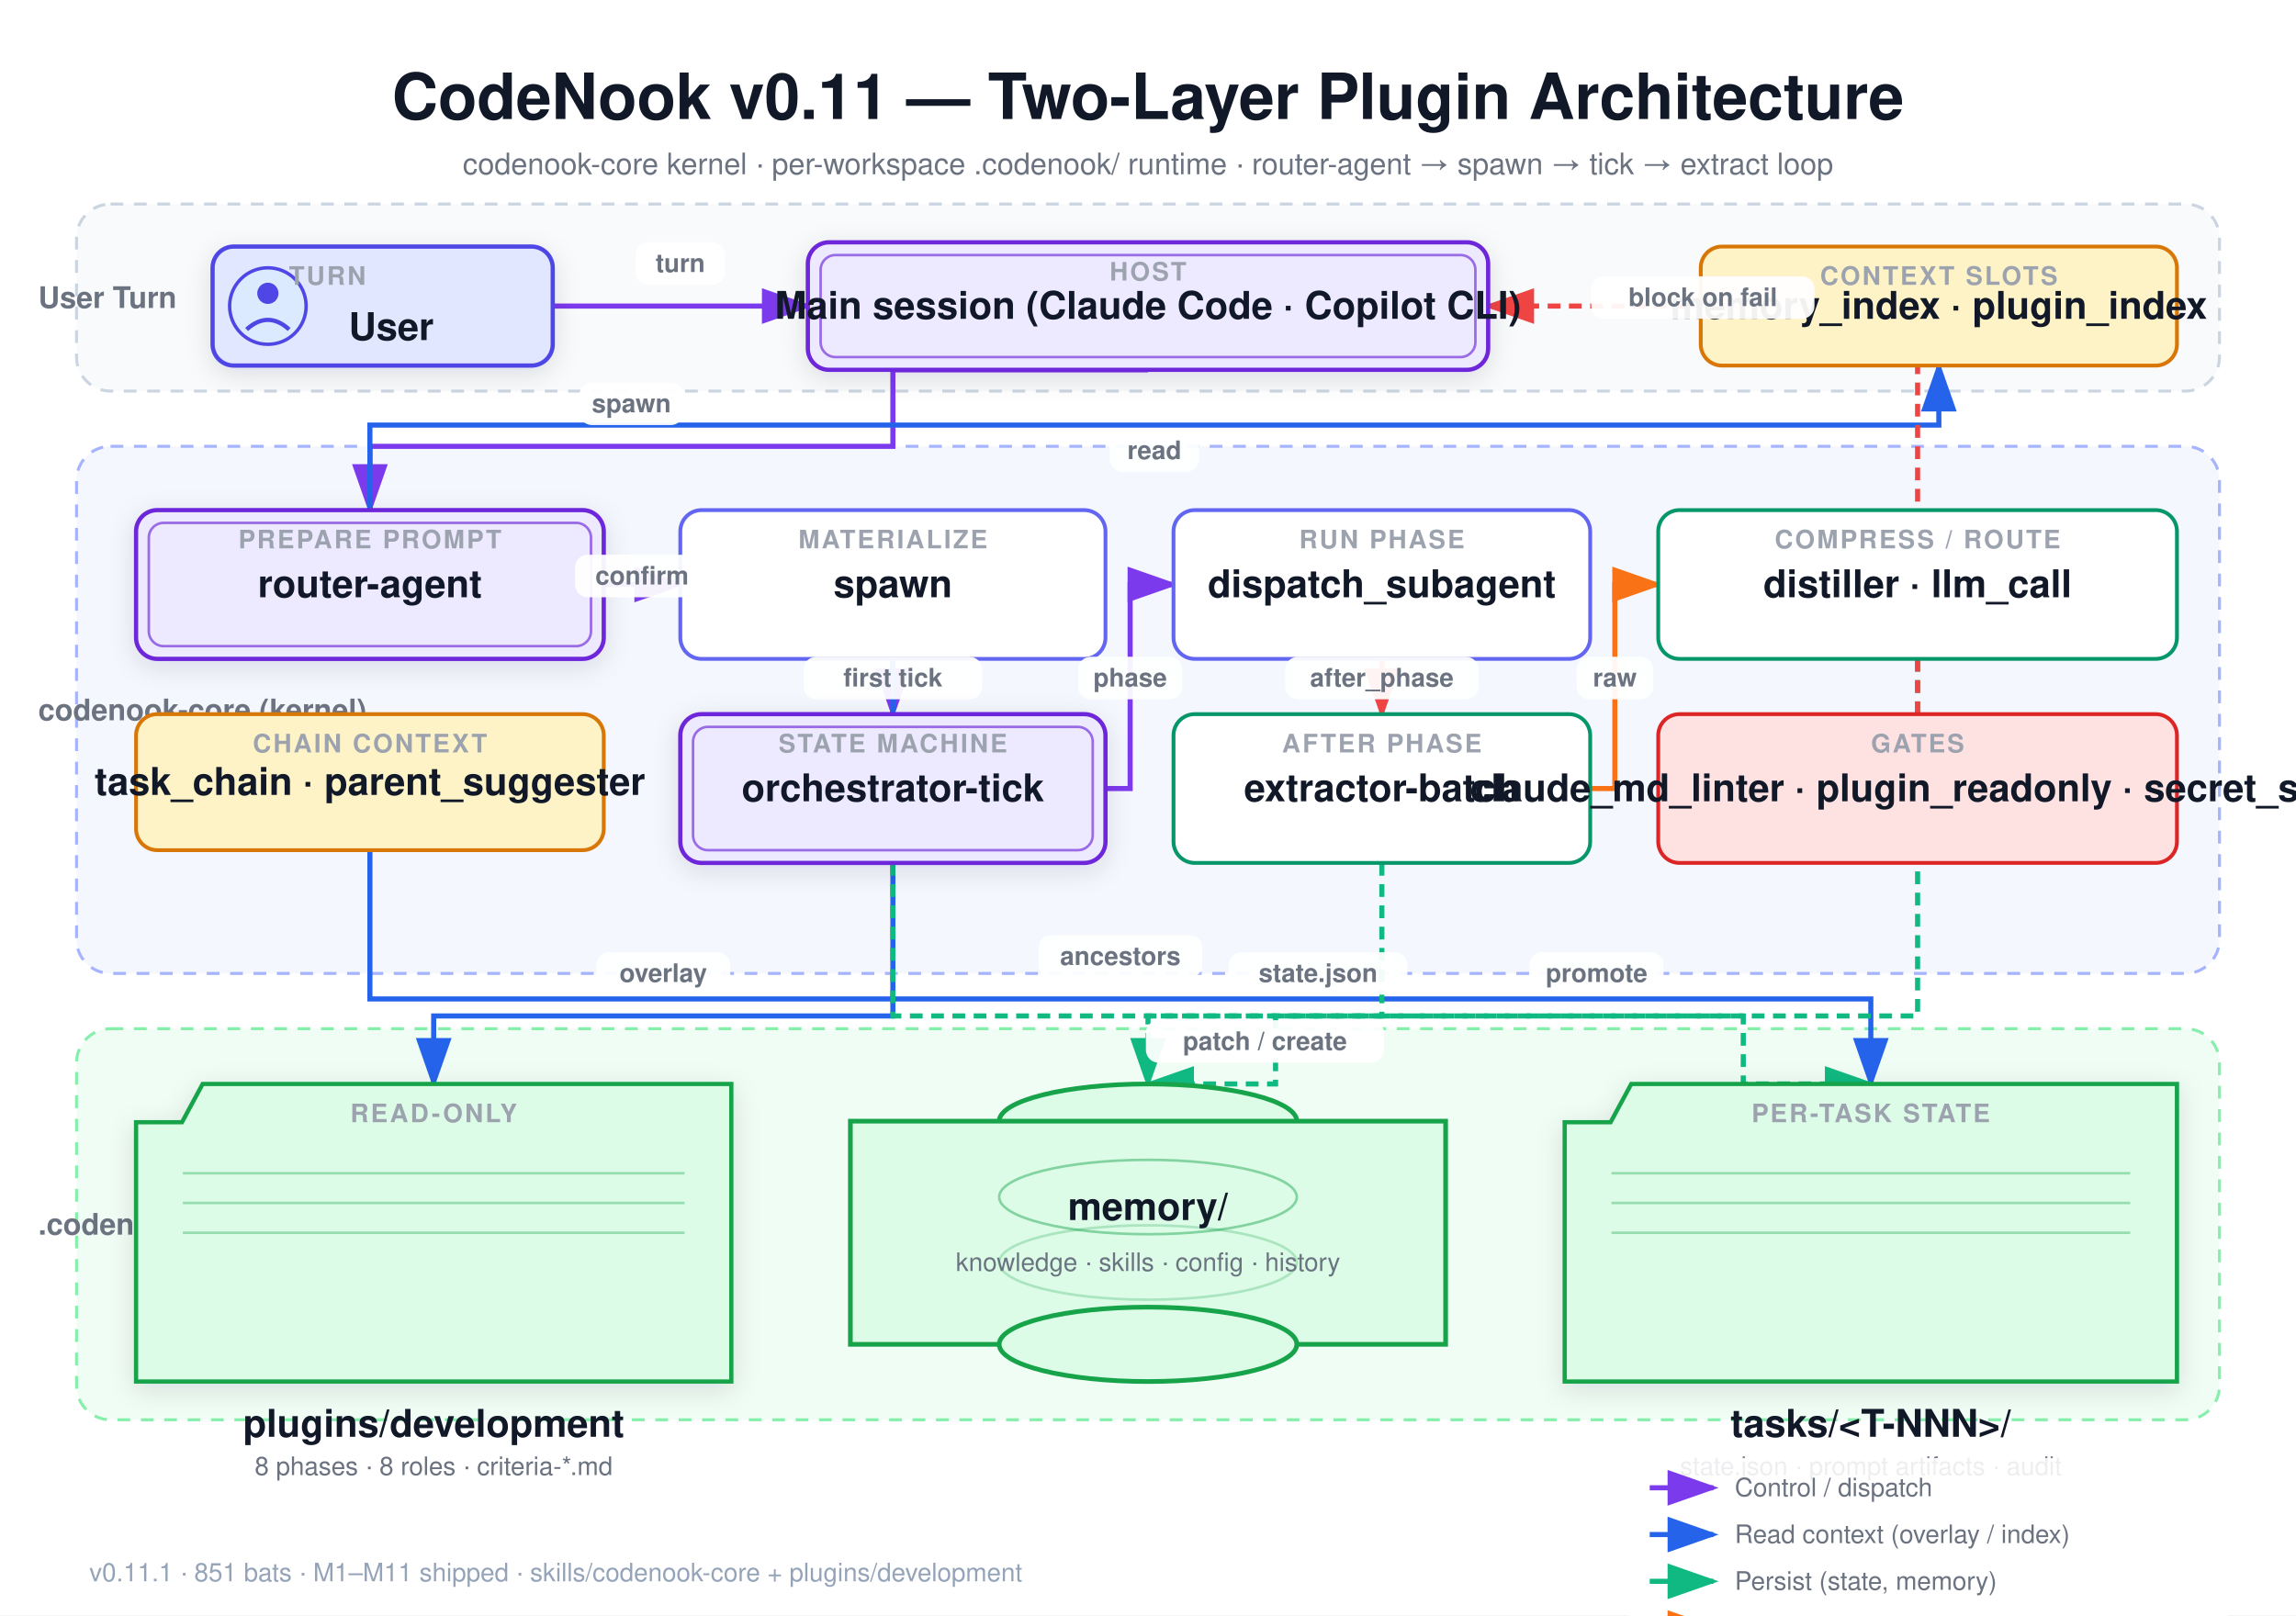
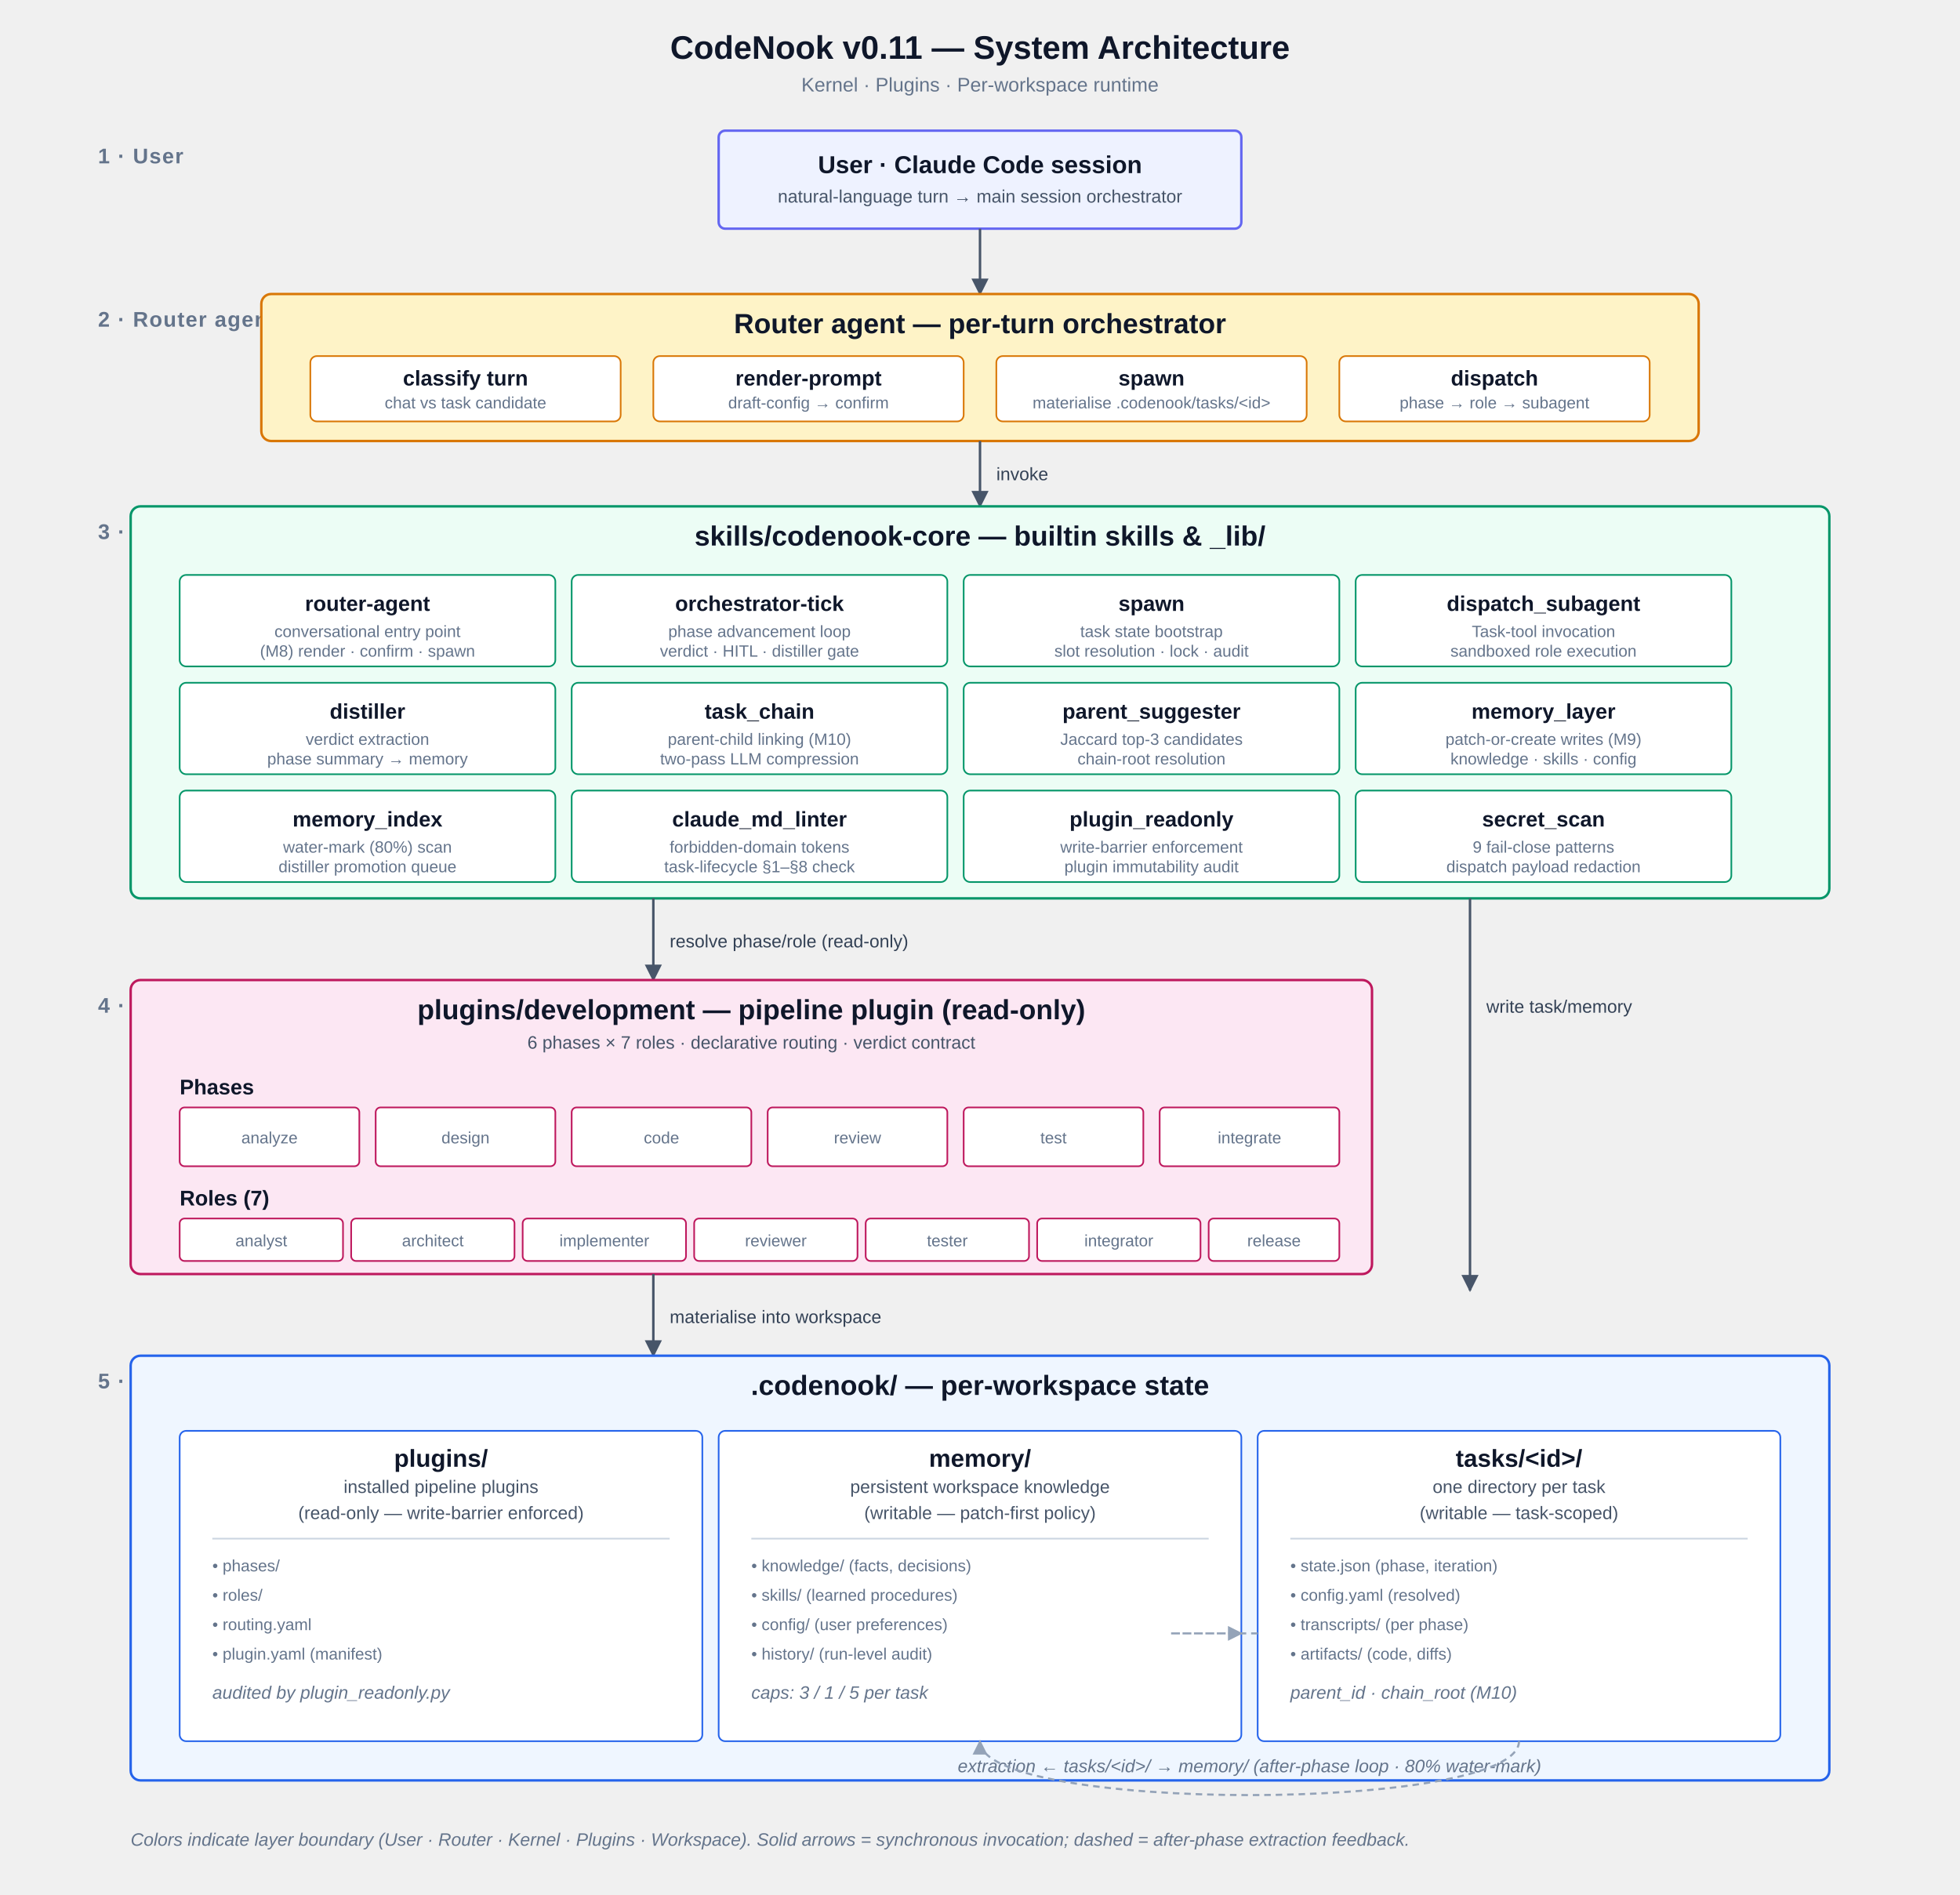
- <svg xmlns="http://www.w3.org/2000/svg" viewBox="0 0 1080 760" width="1080" height="760">
+ <svg xmlns="http://www.w3.org/2000/svg" viewBox="0 0 1200 1160" font-family="Helvetica Neue, Arial, sans-serif">
  <defs>
-     <marker id="arrowA" markerWidth="10" markerHeight="7" refX="9" refY="3.5" orient="auto">
-       <polygon points="0 0, 10 3.5, 0 7" fill="#7c3aed" />
+     <style>
+       .layer-label { font-size: 13px; fill: #64748b; font-weight: 600; letter-spacing: 0.05em; text-transform: uppercase; }
+       .container-label { font-size: 17px; fill: #0f172a; font-weight: 700; }
+       .box-title { font-size: 15px; fill: #0f172a; font-weight: 600; }
+       .box-sub { font-size: 11px; fill: #475569; }
+       .tile-title { font-size: 13px; fill: #0f172a; font-weight: 600; }
+       .tile-sub { font-size: 10px; fill: #64748b; }
+       .note { font-size: 11px; fill: #64748b; font-style: italic; }
+       .arrow-label { font-size: 11px; fill: #334155; font-weight: 500; }
+       .title { font-size: 20px; fill: #0f172a; font-weight: 700; }
+       .subtitle { font-size: 12px; fill: #64748b; }
+     </style>
+     <marker id="arrow" viewBox="0 0 10 10" refX="9" refY="5" markerWidth="7" markerHeight="7" orient="auto-start-reverse">
+       <path d="M 0 0 L 10 5 L 0 10 z" fill="#475569" />
    </marker>
-     <marker id="arrowB" markerWidth="10" markerHeight="7" refX="9" refY="3.5" orient="auto">
-       <polygon points="0 0, 10 3.5, 0 7" fill="#10b981" />
+     <marker id="arrow-dashed" viewBox="0 0 10 10" refX="9" refY="5" markerWidth="7" markerHeight="7" orient="auto-start-reverse">
+       <path d="M 0 0 L 10 5 L 0 10 z" fill="#94a3b8" />
    </marker>
-     <marker id="arrowC" markerWidth="10" markerHeight="7" refX="9" refY="3.5" orient="auto">
-       <polygon points="0 0, 10 3.5, 0 7" fill="#2563eb" />
-     </marker>
-     <marker id="arrowE" markerWidth="10" markerHeight="7" refX="9" refY="3.5" orient="auto">
-       <polygon points="0 0, 10 3.5, 0 7" fill="#f97316" />
-     </marker>
-     <marker id="arrowF" markerWidth="10" markerHeight="7" refX="9" refY="3.5" orient="auto">
-       <polygon points="0 0, 10 3.5, 0 7" fill="#7c3aed" />
-     </marker>
-     <marker id="arrowG" markerWidth="10" markerHeight="7" refX="9" refY="3.5" orient="auto">
-       <polygon points="0 0, 10 3.5, 0 7" fill="#ef4444" />
-     </marker>
-     <marker id="arrowH" markerWidth="10" markerHeight="7" refX="9" refY="3.5" orient="auto">
-       <polygon points="0 0, 10 3.5, 0 7" fill="#6b7280" />
-     </marker>
-     <filter id="shadowSoft" x="-20%" y="-20%" width="140%" height="160%">
-       <feDropShadow dx="0" dy="3" stdDeviation="6" flood-color="#0f172a" flood-opacity="0.12" />
-     </filter>
-     <filter id="shadowGlass" x="-20%" y="-20%" width="140%" height="160%">
-       <feDropShadow dx="0" dy="10" stdDeviation="16" flood-color="#020617" flood-opacity="0.28" />
-     </filter>
-     <style>
-     text { font-family: 'Helvetica Neue', Helvetica, Arial, 'PingFang SC', 'Microsoft YaHei', sans-serif; }
-     .title { font-size: 30px; font-weight: 700; fill: #111827; }
-     .subtitle { font-size: 14px; font-weight: 500; fill: #6b7280; }
-     .section { font-size: 13px; font-weight: 700; fill: #2563eb; letter-spacing: 1.4px; }
-     .section-sub { font-size: 12px; font-weight: 500; fill: #94a3b8; }
-     .node-title { font-size: 18px; font-weight: 700; fill: #111827; }
-     .node-sub { font-size: 12px; font-weight: 500; fill: #6b7280; }
-     .node-type { font-size: 12px; font-weight: 700; fill: #9ca3af; letter-spacing: 0.08em; }
-     .arrow-label { font-size: 12px; font-weight: 600; fill: #6b7280; }
-     .legend { font-size: 12px; font-weight: 500; fill: #6b7280; }
-     .footnote { font-size: 12px; font-weight: 500; fill: #94a3b8; }
-     </style>
  </defs>
-   <rect width="1080.0" height="760.0" fill="#ffffff" />
-   <text x="540.0" y="56" text-anchor="middle" class="title">CodeNook v0.11 — Two-Layer Plugin Architecture</text>
-   <text x="540.0" y="82" text-anchor="middle" class="subtitle">codenook-core kernel · per-workspace .codenook/ runtime · router-agent → spawn → tick → extract loop</text>
-   <rect x="36.0" y="96.0" width="1008.0" height="88.0" rx="16.0" fill="#f8fafc" stroke="#cbd5e1" stroke-width="1.4" stroke-dasharray="6 5" />
-   <text x="18.0" y="140.0" text-anchor="start" dominant-baseline="middle" font-size="14.0" font-weight="600" fill="#6b7280">User Turn</text>
-   <rect x="36.0" y="210.0" width="1008.0" height="248.0" rx="16.0" fill="#f5f7ff" stroke="#a5b4fc" stroke-width="1.4" stroke-dasharray="6 5" />
-   <text x="18.0" y="334.0" text-anchor="start" dominant-baseline="middle" font-size="14.0" font-weight="600" fill="#6b7280">codenook-core (kernel)</text>
-   <rect x="36.0" y="484.0" width="1008.0" height="184.0" rx="16.0" fill="#f0fdf4" stroke="#86efac" stroke-width="1.4" stroke-dasharray="6 5" />
-   <text x="18.0" y="576.0" text-anchor="start" dominant-baseline="middle" font-size="14.0" font-weight="600" fill="#6b7280">.codenook/ (per-workspace)</text>
-   <path d="M 260.0,144.0 L 380.0,144.0" fill="none" stroke="#7c3aed" stroke-width="2.4" marker-end="url(#arrowA)" />
-   <path d="M 540.0,174.0 L 420.0,174.0 L 420.0,210.0 L 174.0,210.0 L 174.0,240.0" fill="none" stroke="#7c3aed" stroke-width="2.4" marker-end="url(#arrowA)" />
-   <path d="M 284.0,275.0 L 320.0,275.0" fill="none" stroke="#7c3aed" stroke-width="2.4" marker-end="url(#arrowA)" />
-   <path d="M 420.0,310.0 L 420.0,336.0" fill="none" stroke="#7c3aed" stroke-width="2.4" marker-end="url(#arrowA)" />
-   <path d="M 520.0,371.0 L 531.6,371.0 L 531.6,275.0 L 552.0,275.0" fill="none" stroke="#7c3aed" stroke-width="2.4" marker-end="url(#arrowA)" />
-   <path d="M 650.0,310.0 L 650.0,336.0" fill="none" stroke="#ef4444" stroke-width="2.4" marker-end="url(#arrowG)" stroke-dasharray="6,4" />
-   <path d="M 748.0,371.0 L 759.6,371.0 L 759.6,275.0 L 780.0,275.0" fill="none" stroke="#f97316" stroke-width="2.4" marker-end="url(#arrowE)" />
-   <path d="M 174.0,240.0 L 174.0,200.0 L 912.0,200.0 L 912.0,172.0" fill="none" stroke="#2563eb" stroke-width="2.4" marker-end="url(#arrowC)" />
-   <path d="M 174.0,400.0 L 174.0,470.0 L 880.0,470.0 L 880.0,510.0" fill="none" stroke="#2563eb" stroke-width="2.4" marker-end="url(#arrowC)" />
-   <path d="M 420.0,310.0 L 420.0,478.0 L 204.0,478.0 L 204.0,510.0" fill="none" stroke="#2563eb" stroke-width="2.4" marker-end="url(#arrowC)" />
-   <path d="M 420.0,406.0 L 420.0,478.0 L 820.0,478.0 L 820.0,510.0 L 880.0,510.0" fill="none" stroke="#10b981" stroke-width="2.4" marker-end="url(#arrowB)" stroke-dasharray="6,4" />
-   <path d="M 650.0,406.0 L 650.0,478.0 L 540.0,478.0 L 540.0,510.0" fill="none" stroke="#10b981" stroke-width="2.4" marker-end="url(#arrowB)" stroke-dasharray="6,4" />
-   <path d="M 902.0,310.0 L 902.0,478.0 L 600.0,478.0 L 600.0,510.0 L 540.0,510.0" fill="none" stroke="#10b981" stroke-width="2.4" marker-end="url(#arrowB)" stroke-dasharray="6,4" />
-   <path d="M 902.0,336.0 L 902.0,144.0 L 700.0,144.0" fill="none" stroke="#ef4444" stroke-width="2.4" marker-end="url(#arrowG)" stroke-dasharray="6,4" />
-   <rect x="100.0" y="116.0" width="160.0" height="56.0" rx="10.0" fill="#e0e7ff" stroke="#4f46e5" stroke-width="2.0" filter="url(#shadowSoft)" />
-   <circle cx="126.0" cy="144.0" r="18" fill="#dbeafe" stroke="#4f46e5" stroke-width="1.6" />
-   <circle cx="126.0" cy="138.0" r="5" fill="#4f46e5" />
-   <path d="M 116.0 155.0 Q 126.0 146.0 136.0 155.0" fill="none" stroke="#4f46e5" stroke-width="2" />
-   <text x="154.0" y="134.0" text-anchor="middle" class="node-type">TURN</text>
-   <text x="164.0" y="160.0" text-anchor="start" class="node-title">User</text>
-   <rect x="380.0" y="114.0" width="320.0" height="60.0" rx="10.0" fill="#ede9fe" stroke="#6d28d9" stroke-width="2.0" filter="url(#shadowSoft)" />
-   <rect x="386.0" y="120.0" width="308.0" height="48.0" rx="7.0" fill="none" stroke="#6d28d9" stroke-width="1.2" opacity="0.65" />
-   <text x="540.0" y="132.0" text-anchor="middle" class="node-type">HOST</text>
-   <text x="540.0" y="150.0" text-anchor="middle" class="node-title">Main session  (Claude Code · Copilot CLI)</text>
-   <rect x="800.0" y="116.0" width="224.0" height="56.0" rx="10.0" fill="#fef3c7" stroke="#d97706" stroke-width="1.8" />
-   <text x="912.0" y="134.0" text-anchor="middle" class="node-type">CONTEXT SLOTS</text>
-   <text x="912.0" y="150.0" text-anchor="middle" class="node-title">memory_index  ·  plugin_index</text>
-   <rect x="64.0" y="240.0" width="220.0" height="70.0" rx="10.0" fill="#ede9fe" stroke="#6d28d9" stroke-width="2.0" filter="url(#shadowSoft)" />
-   <rect x="70.0" y="246.0" width="208.0" height="58.0" rx="7.0" fill="none" stroke="#6d28d9" stroke-width="1.2" opacity="0.65" />
-   <text x="174.0" y="258.0" text-anchor="middle" class="node-type">PREPARE PROMPT</text>
-   <text x="174.0" y="281.0" text-anchor="middle" class="node-title">router-agent</text>
-   <rect x="64.0" y="336.0" width="220.0" height="64.0" rx="10.0" fill="#fef3c7" stroke="#d97706" stroke-width="1.8" />
-   <text x="174.0" y="354.0" text-anchor="middle" class="node-type">CHAIN CONTEXT</text>
-   <text x="174.0" y="374.0" text-anchor="middle" class="node-title">task_chain  ·  parent_suggester</text>
-   <rect x="320.0" y="240.0" width="200.0" height="70.0" rx="10.0" fill="#ffffff" stroke="#6366f1" stroke-width="1.8" />
-   <text x="420.0" y="258.0" text-anchor="middle" class="node-type">MATERIALIZE</text>
-   <text x="420.0" y="281.0" text-anchor="middle" class="node-title">spawn</text>
-   <rect x="320.0" y="336.0" width="200.0" height="70.0" rx="10.0" fill="#ede9fe" stroke="#6d28d9" stroke-width="2.0" filter="url(#shadowSoft)" />
-   <rect x="326.0" y="342.0" width="188.0" height="58.0" rx="7.0" fill="none" stroke="#6d28d9" stroke-width="1.2" opacity="0.65" />
-   <text x="420.0" y="354.0" text-anchor="middle" class="node-type">STATE MACHINE</text>
-   <text x="420.0" y="377.0" text-anchor="middle" class="node-title">orchestrator-tick</text>
-   <rect x="552.0" y="240.0" width="196.0" height="70.0" rx="10.0" fill="#ffffff" stroke="#6366f1" stroke-width="1.8" />
-   <text x="650.0" y="258.0" text-anchor="middle" class="node-type">RUN PHASE</text>
-   <text x="650.0" y="281.0" text-anchor="middle" class="node-title">dispatch_subagent</text>
-   <rect x="552.0" y="336.0" width="196.0" height="70.0" rx="10.0" fill="#ffffff" stroke="#059669" stroke-width="1.8" />
-   <text x="650.0" y="354.0" text-anchor="middle" class="node-type">AFTER PHASE</text>
-   <text x="650.0" y="377.0" text-anchor="middle" class="node-title">extractor-batch</text>
-   <rect x="780.0" y="240.0" width="244.0" height="70.0" rx="10.0" fill="#ffffff" stroke="#059669" stroke-width="1.8" />
-   <text x="902.0" y="258.0" text-anchor="middle" class="node-type">COMPRESS / ROUTE</text>
-   <text x="902.0" y="281.0" text-anchor="middle" class="node-title">distiller  ·  llm_call</text>
-   <rect x="780.0" y="336.0" width="244.0" height="70.0" rx="10.0" fill="#fee2e2" stroke="#dc2626" stroke-width="1.8" />
-   <text x="902.0" y="354.0" text-anchor="middle" class="node-type">GATES</text>
-   <text x="902.0" y="377.0" text-anchor="middle" class="node-title">claude_md_linter · plugin_readonly · secret_scan</text>
-   <path d="M 64.0 528.0 L 85.6 528.0 L 95.32 510.0 L 118.0 510.0 L 344.0 510.0 L 344.0 650.0 L 64.0 650.0 Z" fill="#dcfce7" stroke="#16a34a" stroke-width="2.0" filter="url(#shadowSoft)" />
-   <line x1="86.0" y1="552.0" x2="322.0" y2="552.0" stroke="#16a34a" stroke-opacity="0.35" stroke-width="1.2" />
-   <line x1="86.0" y1="566.0" x2="322.0" y2="566.0" stroke="#16a34a" stroke-opacity="0.35" stroke-width="1.2" />
-   <line x1="86.0" y1="580.0" x2="322.0" y2="580.0" stroke="#16a34a" stroke-opacity="0.35" stroke-width="1.2" />
-   <text x="204.0" y="528.0" text-anchor="middle" class="node-type">READ-ONLY</text>
-   <text x="204.0" y="676.0" text-anchor="middle" class="node-title">plugins/development</text>
-   <text x="204.0" y="694.0" text-anchor="middle" class="node-sub">8 phases · 8 roles · criteria-*.md</text>
-   <ellipse cx="540.0" cy="527.5" rx="70.0" ry="17.5" fill="#dcfce7" stroke="#16a34a" stroke-width="2.2" />
-   <rect x="400.0" y="527.5" width="280.0" height="105.0" fill="#dcfce7" stroke="#16a34a" stroke-width="2.2" />
-   <ellipse cx="540.0" cy="632.5" rx="70.0" ry="17.5" fill="#dcfce7" stroke="#16a34a" stroke-width="2.2" />
-   <ellipse cx="540.0" cy="563.2" rx="70.0" ry="17.5" fill="none" stroke="#16a34a" stroke-opacity="0.45" stroke-width="1.2" />
-   <ellipse cx="540.0" cy="594.0" rx="70.0" ry="17.5" fill="none" stroke="#16a34a" stroke-opacity="0.25" stroke-width="1.2" />
-   <text x="540.0" y="574.0" text-anchor="middle" class="node-title">memory/</text>
-   <text x="540.0" y="598.0" text-anchor="middle" class="node-sub">knowledge · skills · config · history</text>
-   <path d="M 736.0 528.0 L 757.6 528.0 L 767.32 510.0 L 790.0 510.0 L 1024.0 510.0 L 1024.0 650.0 L 736.0 650.0 Z" fill="#dcfce7" stroke="#16a34a" stroke-width="2.0" filter="url(#shadowSoft)" />
-   <line x1="758.0" y1="552.0" x2="1002.0" y2="552.0" stroke="#16a34a" stroke-opacity="0.35" stroke-width="1.2" />
-   <line x1="758.0" y1="566.0" x2="1002.0" y2="566.0" stroke="#16a34a" stroke-opacity="0.35" stroke-width="1.2" />
-   <line x1="758.0" y1="580.0" x2="1002.0" y2="580.0" stroke="#16a34a" stroke-opacity="0.35" stroke-width="1.2" />
-   <text x="880.0" y="528.0" text-anchor="middle" class="node-type">PER-TASK STATE</text>
-   <text x="880.0" y="676.0" text-anchor="middle" class="node-title">tasks/&lt;T-NNN&gt;/</text>
-   <text x="880.0" y="694.0" text-anchor="middle" class="node-sub">state.json · prompt artifacts · audit</text>
-   <rect x="299.0" y="114.0" width="42" height="20" rx="6" fill="#ffffff" opacity="0.94" />
-   <text x="320.0" y="128.0" text-anchor="middle" class="arrow-label">turn</text>
-   <rect x="272.5" y="180.0" width="49" height="20" rx="6" fill="#ffffff" opacity="0.94" />
-   <text x="297.0" y="194.0" text-anchor="middle" class="arrow-label">spawn</text>
-   <rect x="270.5" y="261.0" width="63" height="20" rx="6" fill="#ffffff" opacity="0.94" />
-   <text x="302.0" y="275.0" text-anchor="middle" class="arrow-label">confirm</text>
-   <rect x="378.0" y="309.0" width="84" height="20" rx="6" fill="#ffffff" opacity="0.94" />
-   <text x="420.0" y="323.0" text-anchor="middle" class="arrow-label">first tick</text>
-   <rect x="507.1" y="309.0" width="49" height="20" rx="6" fill="#ffffff" opacity="0.94" />
-   <text x="531.6" y="323.0" text-anchor="middle" class="arrow-label">phase</text>
-   <rect x="604.5" y="309.0" width="91" height="20" rx="6" fill="#ffffff" opacity="0.94" />
-   <text x="650.0" y="323.0" text-anchor="middle" class="arrow-label">after_phase</text>
-   <rect x="741.6" y="309.0" width="36" height="20" rx="6" fill="#ffffff" opacity="0.94" />
-   <text x="759.6" y="323.0" text-anchor="middle" class="arrow-label">raw</text>
-   <rect x="522.0" y="202.0" width="42" height="20" rx="6" fill="#ffffff" opacity="0.94" />
-   <text x="543.0" y="216.0" text-anchor="middle" class="arrow-label">read</text>
-   <rect x="488.5" y="440.0" width="77" height="20" rx="6" fill="#ffffff" opacity="0.94" />
-   <text x="527.0" y="454.0" text-anchor="middle" class="arrow-label">ancestors</text>
-   <rect x="280.5" y="448.0" width="63" height="20" rx="6" fill="#ffffff" opacity="0.94" />
-   <text x="312.0" y="462.0" text-anchor="middle" class="arrow-label">overlay</text>
-   <rect x="578.0" y="448.0" width="84" height="20" rx="6" fill="#ffffff" opacity="0.94" />
-   <text x="620.0" y="462.0" text-anchor="middle" class="arrow-label">state.json</text>
-   <rect x="539.0" y="480.0" width="112" height="20" rx="6" fill="#ffffff" opacity="0.94" />
-   <text x="595.0" y="494.0" text-anchor="middle" class="arrow-label">patch / create</text>
-   <rect x="719.5" y="448.0" width="63" height="20" rx="6" fill="#ffffff" opacity="0.94" />
-   <text x="751.0" y="462.0" text-anchor="middle" class="arrow-label">promote</text>
-   <rect x="748.5" y="130.0" width="105" height="20" rx="6" fill="#ffffff" opacity="0.94" />
-   <text x="801.0" y="144.0" text-anchor="middle" class="arrow-label">block on fail</text>
-   <rect x="766.0" y="686.0" width="282" height="134" rx="10" fill="#ffffff" opacity="0.88" />
-   <line x1="776.0" y1="700.0" x2="806.0" y2="700.0" stroke="#7c3aed" stroke-width="2.4" marker-end="url(#arrowA)" />
-   <text x="816.0" y="704.0" class="legend">Control / dispatch</text>
-   <line x1="776.0" y1="722.0" x2="806.0" y2="722.0" stroke="#2563eb" stroke-width="2.4" marker-end="url(#arrowC)" />
-   <text x="816.0" y="726.0" class="legend">Read context (overlay / index)</text>
-   <line x1="776.0" y1="744.0" x2="806.0" y2="744.0" stroke="#10b981" stroke-width="2.4" marker-end="url(#arrowB)" />
-   <text x="816.0" y="748.0" class="legend">Persist (state, memory)</text>
-   <line x1="776.0" y1="766.0" x2="806.0" y2="766.0" stroke="#f97316" stroke-width="2.4" marker-end="url(#arrowE)" />
-   <text x="816.0" y="770.0" class="legend">Raw conversation chunk</text>
-   <line x1="776.0" y1="788.0" x2="806.0" y2="788.0" stroke="#ef4444" stroke-width="2.4" marker-end="url(#arrowG)" />
-   <text x="816.0" y="792.0" class="legend">Post-phase / gate signal</text>
-   <text x="42.0" y="744.0" class="footnote">v0.11.1 · 851 bats · M1–M11 shipped · skills/codenook-core + plugins/development</text>
+   <text x="600" y="36" text-anchor="middle" class="title">CodeNook v0.11 — System Architecture</text>
+   <text x="600" y="56" text-anchor="middle" class="subtitle">Kernel · Plugins · Per-workspace runtime</text>
+   <text x="60" y="100" class="layer-label">1 · User</text>
+   <rect x="440" y="80" width="320" height="60" rx="4" fill="#eef2ff" stroke="#6366f1" stroke-width="1.5" />
+   <text x="600" y="106" text-anchor="middle" class="box-title">User · Claude Code session</text>
+   <text x="600" y="124" text-anchor="middle" class="box-sub">natural-language turn → main session orchestrator</text>
+   <line x1="600" y1="140" x2="600" y2="180" stroke="#475569" stroke-width="1.5" marker-end="url(#arrow)" />
+   <text x="60" y="200" class="layer-label">2 · Router agent</text>
+   <rect x="160" y="180" width="880" height="90" rx="6" fill="#fef3c7" stroke="#d97706" stroke-width="1.5" />
+   <text x="600" y="204" text-anchor="middle" class="container-label">Router agent — per-turn orchestrator</text>
+   <rect x="190" y="218" width="190" height="40" rx="4" fill="#ffffff" stroke="#d97706" stroke-width="1" />
+   <text x="285" y="236" text-anchor="middle" class="tile-title">classify turn</text>
+   <text x="285" y="250" text-anchor="middle" class="tile-sub">chat vs task candidate</text>
+   <rect x="400" y="218" width="190" height="40" rx="4" fill="#ffffff" stroke="#d97706" stroke-width="1" />
+   <text x="495" y="236" text-anchor="middle" class="tile-title">render-prompt</text>
+   <text x="495" y="250" text-anchor="middle" class="tile-sub">draft-config → confirm</text>
+   <rect x="610" y="218" width="190" height="40" rx="4" fill="#ffffff" stroke="#d97706" stroke-width="1" />
+   <text x="705" y="236" text-anchor="middle" class="tile-title">spawn</text>
+   <text x="705" y="250" text-anchor="middle" class="tile-sub">materialise .codenook/tasks/&lt;id&gt;</text>
+   <rect x="820" y="218" width="190" height="40" rx="4" fill="#ffffff" stroke="#d97706" stroke-width="1" />
+   <text x="915" y="236" text-anchor="middle" class="tile-title">dispatch</text>
+   <text x="915" y="250" text-anchor="middle" class="tile-sub">phase → role → subagent</text>
+   <line x1="600" y1="270" x2="600" y2="310" stroke="#475569" stroke-width="1.5" marker-end="url(#arrow)" />
+   <text x="610" y="294" class="arrow-label">invoke</text>
+   <text x="60" y="330" class="layer-label">3 · Kernel</text>
+   <rect x="80" y="310" width="1040" height="240" rx="6" fill="#ecfdf5" stroke="#059669" stroke-width="1.5" />
+   <text x="600" y="334" text-anchor="middle" class="container-label">skills/codenook-core — builtin skills &amp; _lib/</text>
+   <rect x="110" y="352" width="230" height="56" rx="4" fill="#ffffff" stroke="#059669" stroke-width="1" />
+   <text x="225" y="374" text-anchor="middle" class="tile-title">router-agent</text>
+   <text x="225" y="390" text-anchor="middle" class="tile-sub">conversational entry point</text>
+   <text x="225" y="402" text-anchor="middle" class="tile-sub">(M8) render · confirm · spawn</text>
+   <rect x="350" y="352" width="230" height="56" rx="4" fill="#ffffff" stroke="#059669" stroke-width="1" />
+   <text x="465" y="374" text-anchor="middle" class="tile-title">orchestrator-tick</text>
+   <text x="465" y="390" text-anchor="middle" class="tile-sub">phase advancement loop</text>
+   <text x="465" y="402" text-anchor="middle" class="tile-sub">verdict · HITL · distiller gate</text>
+   <rect x="590" y="352" width="230" height="56" rx="4" fill="#ffffff" stroke="#059669" stroke-width="1" />
+   <text x="705" y="374" text-anchor="middle" class="tile-title">spawn</text>
+   <text x="705" y="390" text-anchor="middle" class="tile-sub">task state bootstrap</text>
+   <text x="705" y="402" text-anchor="middle" class="tile-sub">slot resolution · lock · audit</text>
+   <rect x="830" y="352" width="230" height="56" rx="4" fill="#ffffff" stroke="#059669" stroke-width="1" />
+   <text x="945" y="374" text-anchor="middle" class="tile-title">dispatch_subagent</text>
+   <text x="945" y="390" text-anchor="middle" class="tile-sub">Task-tool invocation</text>
+   <text x="945" y="402" text-anchor="middle" class="tile-sub">sandboxed role execution</text>
+   <rect x="110" y="418" width="230" height="56" rx="4" fill="#ffffff" stroke="#059669" stroke-width="1" />
+   <text x="225" y="440" text-anchor="middle" class="tile-title">distiller</text>
+   <text x="225" y="456" text-anchor="middle" class="tile-sub">verdict extraction</text>
+   <text x="225" y="468" text-anchor="middle" class="tile-sub">phase summary → memory</text>
+   <rect x="350" y="418" width="230" height="56" rx="4" fill="#ffffff" stroke="#059669" stroke-width="1" />
+   <text x="465" y="440" text-anchor="middle" class="tile-title">task_chain</text>
+   <text x="465" y="456" text-anchor="middle" class="tile-sub">parent-child linking (M10)</text>
+   <text x="465" y="468" text-anchor="middle" class="tile-sub">two-pass LLM compression</text>
+   <rect x="590" y="418" width="230" height="56" rx="4" fill="#ffffff" stroke="#059669" stroke-width="1" />
+   <text x="705" y="440" text-anchor="middle" class="tile-title">parent_suggester</text>
+   <text x="705" y="456" text-anchor="middle" class="tile-sub">Jaccard top-3 candidates</text>
+   <text x="705" y="468" text-anchor="middle" class="tile-sub">chain-root resolution</text>
+   <rect x="830" y="418" width="230" height="56" rx="4" fill="#ffffff" stroke="#059669" stroke-width="1" />
+   <text x="945" y="440" text-anchor="middle" class="tile-title">memory_layer</text>
+   <text x="945" y="456" text-anchor="middle" class="tile-sub">patch-or-create writes (M9)</text>
+   <text x="945" y="468" text-anchor="middle" class="tile-sub">knowledge · skills · config</text>
+   <rect x="110" y="484" width="230" height="56" rx="4" fill="#ffffff" stroke="#059669" stroke-width="1" />
+   <text x="225" y="506" text-anchor="middle" class="tile-title">memory_index</text>
+   <text x="225" y="522" text-anchor="middle" class="tile-sub">water-mark (80%) scan</text>
+   <text x="225" y="534" text-anchor="middle" class="tile-sub">distiller promotion queue</text>
+   <rect x="350" y="484" width="230" height="56" rx="4" fill="#ffffff" stroke="#059669" stroke-width="1" />
+   <text x="465" y="506" text-anchor="middle" class="tile-title">claude_md_linter</text>
+   <text x="465" y="522" text-anchor="middle" class="tile-sub">forbidden-domain tokens</text>
+   <text x="465" y="534" text-anchor="middle" class="tile-sub">task-lifecycle §1–§8 check</text>
+   <rect x="590" y="484" width="230" height="56" rx="4" fill="#ffffff" stroke="#059669" stroke-width="1" />
+   <text x="705" y="506" text-anchor="middle" class="tile-title">plugin_readonly</text>
+   <text x="705" y="522" text-anchor="middle" class="tile-sub">write-barrier enforcement</text>
+   <text x="705" y="534" text-anchor="middle" class="tile-sub">plugin immutability audit</text>
+   <rect x="830" y="484" width="230" height="56" rx="4" fill="#ffffff" stroke="#059669" stroke-width="1" />
+   <text x="945" y="506" text-anchor="middle" class="tile-title">secret_scan</text>
+   <text x="945" y="522" text-anchor="middle" class="tile-sub">9 fail-close patterns</text>
+   <text x="945" y="534" text-anchor="middle" class="tile-sub">dispatch payload redaction</text>
+   <line x1="400" y1="550" x2="400" y2="600" stroke="#475569" stroke-width="1.5" marker-end="url(#arrow)" />
+   <text x="410" y="580" class="arrow-label">resolve phase/role (read-only)</text>
+   <line x1="900" y1="550" x2="900" y2="790" stroke="#475569" stroke-width="1.5" marker-end="url(#arrow)" />
+   <text x="910" y="620" class="arrow-label">write task/memory</text>
+   <text x="60" y="620" class="layer-label">4 · Plugins</text>
+   <rect x="80" y="600" width="760" height="180" rx="6" fill="#fce7f3" stroke="#be185d" stroke-width="1.5" />
+   <text x="460" y="624" text-anchor="middle" class="container-label">plugins/development — pipeline plugin (read-only)</text>
+   <text x="460" y="642" text-anchor="middle" class="box-sub">6 phases × 7 roles · declarative routing · verdict contract</text>
+   <text x="110" y="670" class="tile-title">Phases</text>
+   <rect x="110" y="678" width="110" height="36" rx="3" fill="#ffffff" stroke="#be185d" stroke-width="1" />
+   <text x="165" y="700" text-anchor="middle" class="tile-sub">analyze</text>
+   <rect x="230" y="678" width="110" height="36" rx="3" fill="#ffffff" stroke="#be185d" stroke-width="1" />
+   <text x="285" y="700" text-anchor="middle" class="tile-sub">design</text>
+   <rect x="350" y="678" width="110" height="36" rx="3" fill="#ffffff" stroke="#be185d" stroke-width="1" />
+   <text x="405" y="700" text-anchor="middle" class="tile-sub">code</text>
+   <rect x="470" y="678" width="110" height="36" rx="3" fill="#ffffff" stroke="#be185d" stroke-width="1" />
+   <text x="525" y="700" text-anchor="middle" class="tile-sub">review</text>
+   <rect x="590" y="678" width="110" height="36" rx="3" fill="#ffffff" stroke="#be185d" stroke-width="1" />
+   <text x="645" y="700" text-anchor="middle" class="tile-sub">test</text>
+   <rect x="710" y="678" width="110" height="36" rx="3" fill="#ffffff" stroke="#be185d" stroke-width="1" />
+   <text x="765" y="700" text-anchor="middle" class="tile-sub">integrate</text>
+   <text x="110" y="738" class="tile-title">Roles (7)</text>
+   <rect x="110" y="746" width="100" height="26" rx="3" fill="#ffffff" stroke="#be185d" stroke-width="1" />
+   <text x="160" y="763" text-anchor="middle" class="tile-sub">analyst</text>
+   <rect x="215" y="746" width="100" height="26" rx="3" fill="#ffffff" stroke="#be185d" stroke-width="1" />
+   <text x="265" y="763" text-anchor="middle" class="tile-sub">architect</text>
+   <rect x="320" y="746" width="100" height="26" rx="3" fill="#ffffff" stroke="#be185d" stroke-width="1" />
+   <text x="370" y="763" text-anchor="middle" class="tile-sub">implementer</text>
+   <rect x="425" y="746" width="100" height="26" rx="3" fill="#ffffff" stroke="#be185d" stroke-width="1" />
+   <text x="475" y="763" text-anchor="middle" class="tile-sub">reviewer</text>
+   <rect x="530" y="746" width="100" height="26" rx="3" fill="#ffffff" stroke="#be185d" stroke-width="1" />
+   <text x="580" y="763" text-anchor="middle" class="tile-sub">tester</text>
+   <rect x="635" y="746" width="100" height="26" rx="3" fill="#ffffff" stroke="#be185d" stroke-width="1" />
+   <text x="685" y="763" text-anchor="middle" class="tile-sub">integrator</text>
+   <rect x="740" y="746" width="80" height="26" rx="3" fill="#ffffff" stroke="#be185d" stroke-width="1" />
+   <text x="780" y="763" text-anchor="middle" class="tile-sub">release</text>
+   <line x1="400" y1="780" x2="400" y2="830" stroke="#475569" stroke-width="1.5" marker-end="url(#arrow)" />
+   <text x="410" y="810" class="arrow-label">materialise into workspace</text>
+   <text x="60" y="850" class="layer-label">5 · Per-workspace runtime</text>
+   <rect x="80" y="830" width="1040" height="260" rx="6" fill="#eff6ff" stroke="#2563eb" stroke-width="1.5" />
+   <text x="600" y="854" text-anchor="middle" class="container-label">.codenook/ — per-workspace state</text>
+   <rect x="110" y="876" width="320" height="190" rx="4" fill="#ffffff" stroke="#2563eb" stroke-width="1" />
+   <text x="270" y="898" text-anchor="middle" class="box-title">plugins/</text>
+   <text x="270" y="914" text-anchor="middle" class="box-sub">installed pipeline plugins</text>
+   <text x="270" y="930" text-anchor="middle" class="box-sub">(read-only — write-barrier enforced)</text>
+   <line x1="130" y1="942" x2="410" y2="942" stroke="#cbd5e1" stroke-width="1" />
+   <text x="130" y="962" class="tile-sub">• phases/</text>
+   <text x="130" y="980" class="tile-sub">• roles/</text>
+   <text x="130" y="998" class="tile-sub">• routing.yaml</text>
+   <text x="130" y="1016" class="tile-sub">• plugin.yaml (manifest)</text>
+   <text x="130" y="1040" class="note">audited by plugin_readonly.py</text>
+   <rect x="440" y="876" width="320" height="190" rx="4" fill="#ffffff" stroke="#2563eb" stroke-width="1" />
+   <text x="600" y="898" text-anchor="middle" class="box-title">memory/</text>
+   <text x="600" y="914" text-anchor="middle" class="box-sub">persistent workspace knowledge</text>
+   <text x="600" y="930" text-anchor="middle" class="box-sub">(writable — patch-first policy)</text>
+   <line x1="460" y1="942" x2="740" y2="942" stroke="#cbd5e1" stroke-width="1" />
+   <text x="460" y="962" class="tile-sub">• knowledge/ (facts, decisions)</text>
+   <text x="460" y="980" class="tile-sub">• skills/ (learned procedures)</text>
+   <text x="460" y="998" class="tile-sub">• config/ (user preferences)</text>
+   <text x="460" y="1016" class="tile-sub">• history/ (run-level audit)</text>
+   <text x="460" y="1040" class="note">caps: 3 / 1 / 5 per task</text>
+   <rect x="770" y="876" width="320" height="190" rx="4" fill="#ffffff" stroke="#2563eb" stroke-width="1" />
+   <text x="930" y="898" text-anchor="middle" class="box-title">tasks/&lt;id&gt;/</text>
+   <text x="930" y="914" text-anchor="middle" class="box-sub">one directory per task</text>
+   <text x="930" y="930" text-anchor="middle" class="box-sub">(writable — task-scoped)</text>
+   <line x1="790" y1="942" x2="1070" y2="942" stroke="#cbd5e1" stroke-width="1" />
+   <text x="790" y="962" class="tile-sub">• state.json (phase, iteration)</text>
+   <text x="790" y="980" class="tile-sub">• config.yaml (resolved)</text>
+   <text x="790" y="998" class="tile-sub">• transcripts/ (per phase)</text>
+   <text x="790" y="1016" class="tile-sub">• artifacts/ (code, diffs)</text>
+   <text x="790" y="1040" class="note">parent_id · chain_root (M10)</text>
+   <path d="M 770 1000 C 700 1000, 700 1000, 760 1000" fill="none" stroke="#94a3b8" stroke-width="1.3" stroke-dasharray="4 3" marker-end="url(#arrow-dashed)" />
+   <text x="765" y="1085" text-anchor="middle" class="note">extraction ← tasks/&lt;id&gt;/ → memory/ (after-phase loop · 80% water-mark)</text>
+   <path d="M 930 1066 C 930 1110, 600 1110, 600 1066" fill="none" stroke="#94a3b8" stroke-width="1.3" stroke-dasharray="4 3" marker-end="url(#arrow-dashed)" />
+   <text x="80" y="1130" class="note">Colors indicate layer boundary (User · Router · Kernel · Plugins · Workspace). Solid arrows = synchronous invocation; dashed = after-phase extraction feedback.</text>
</svg>
